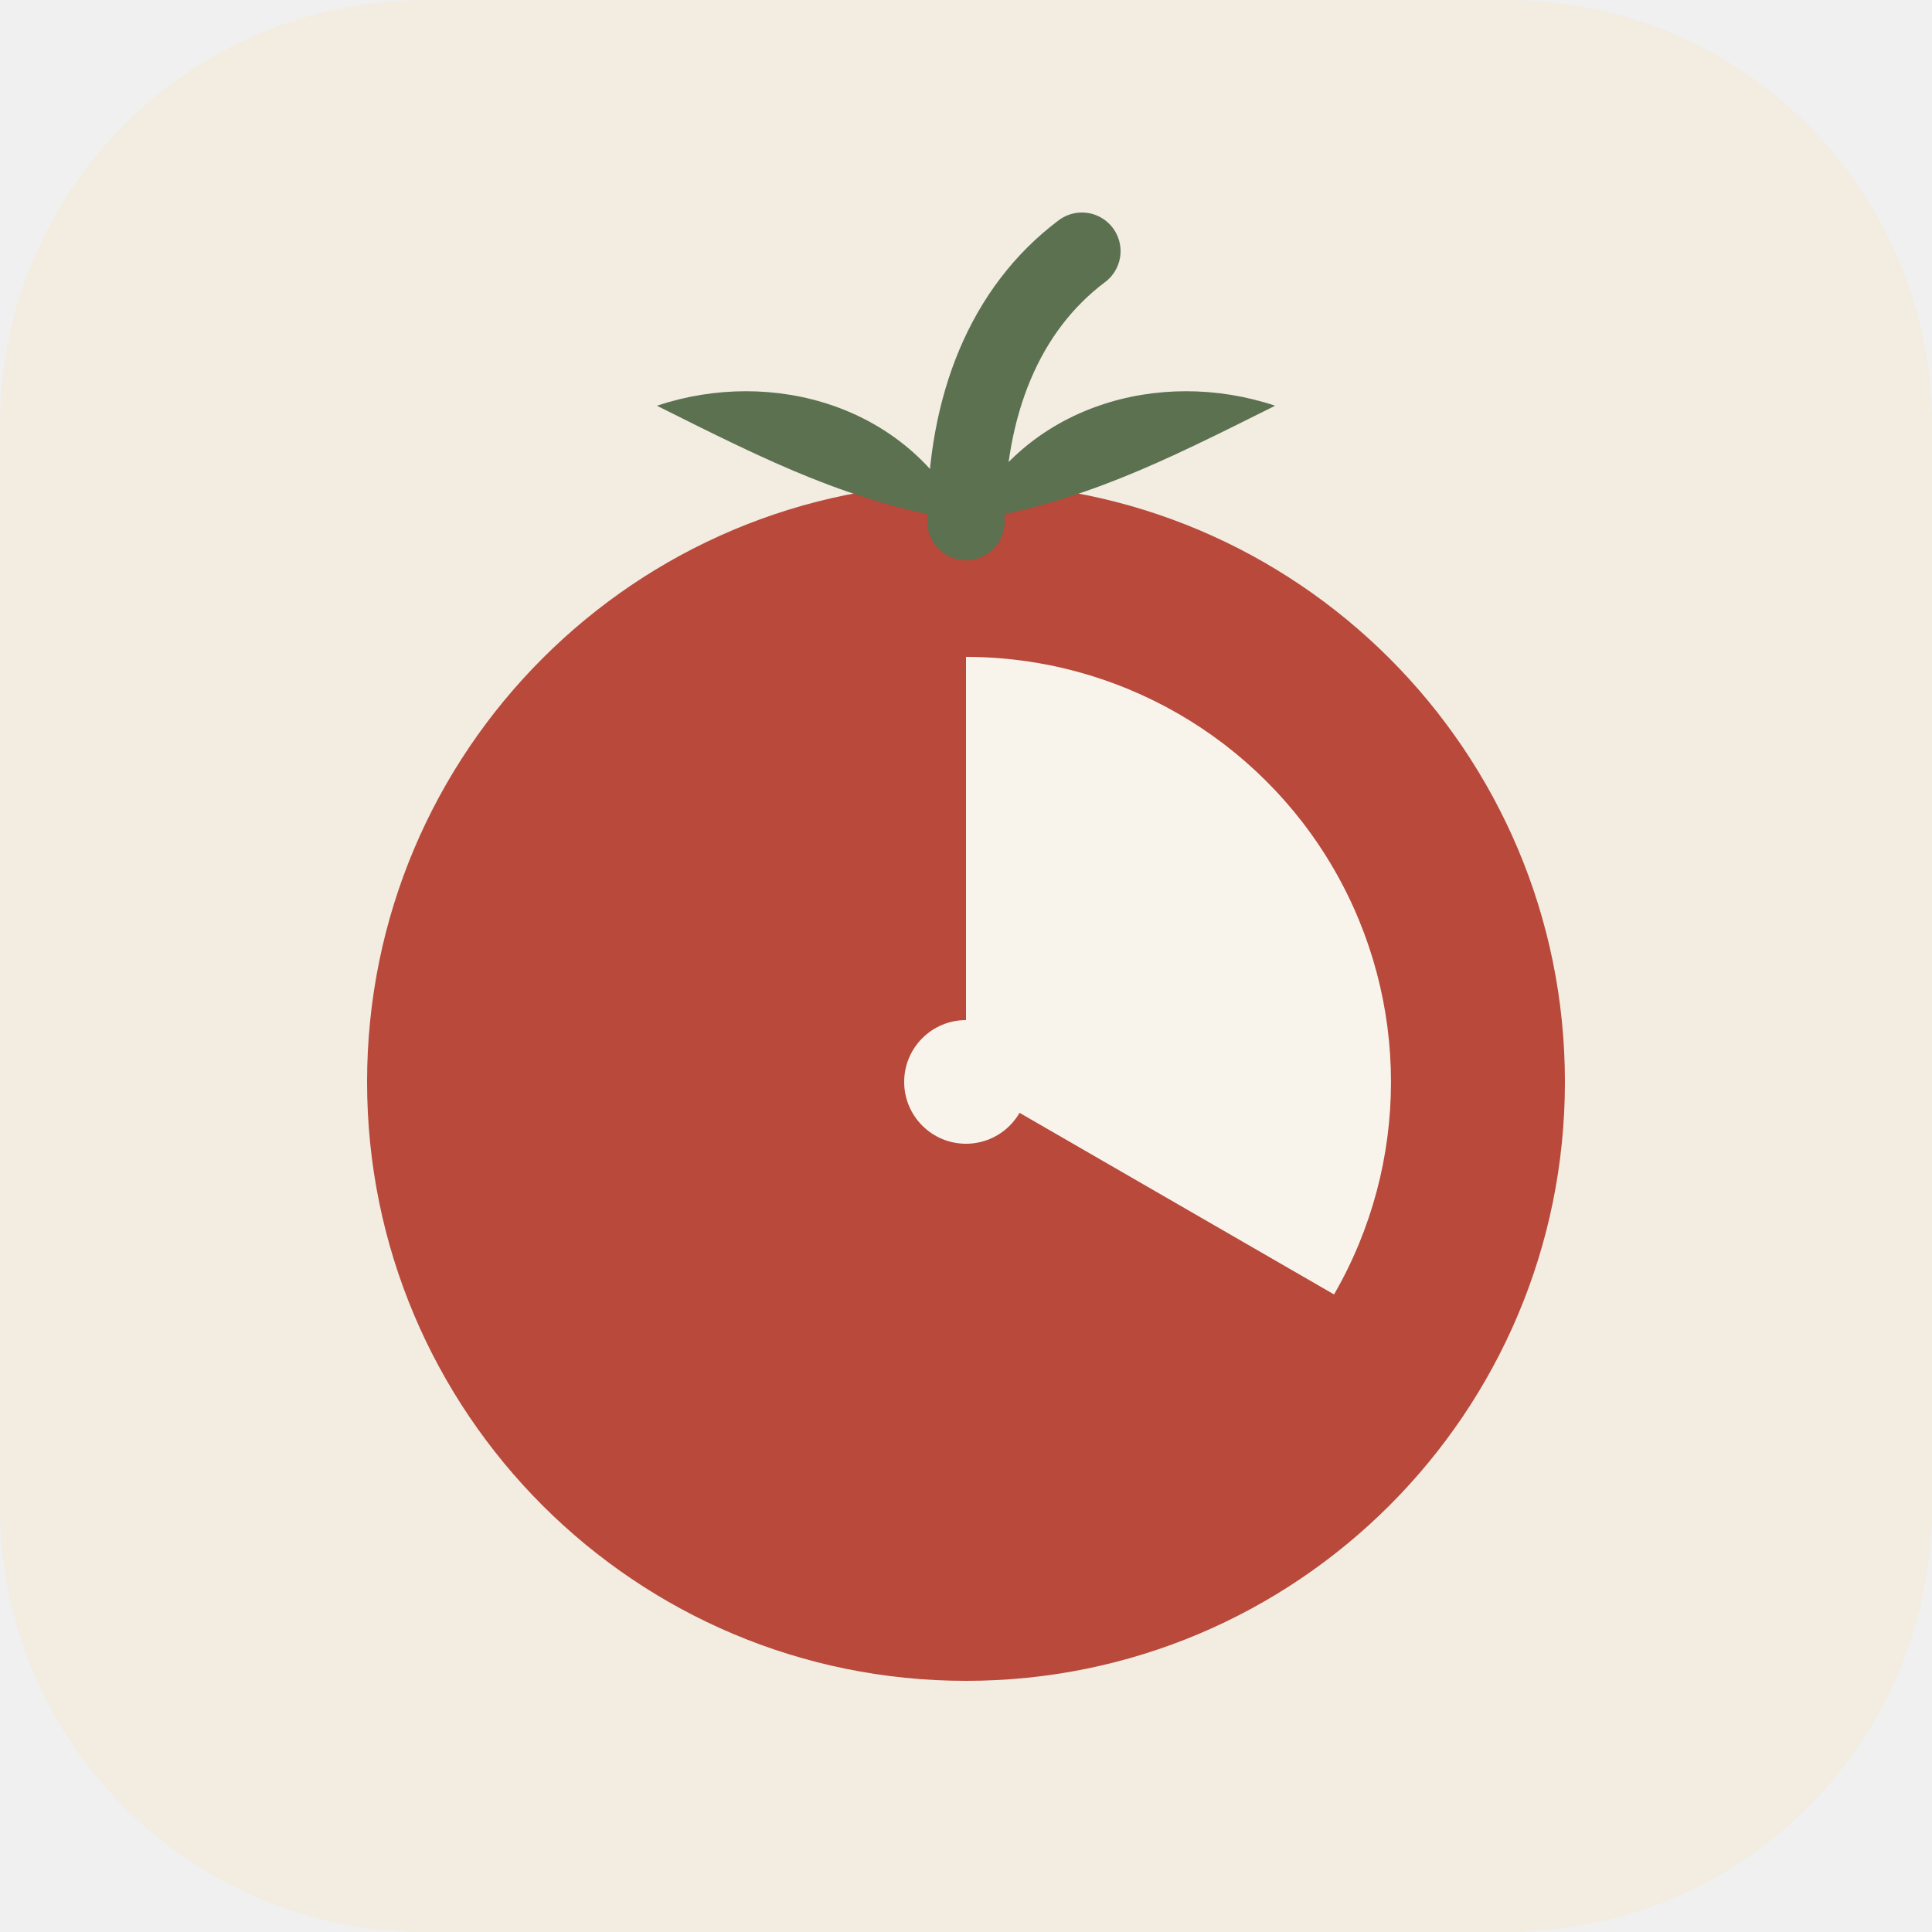
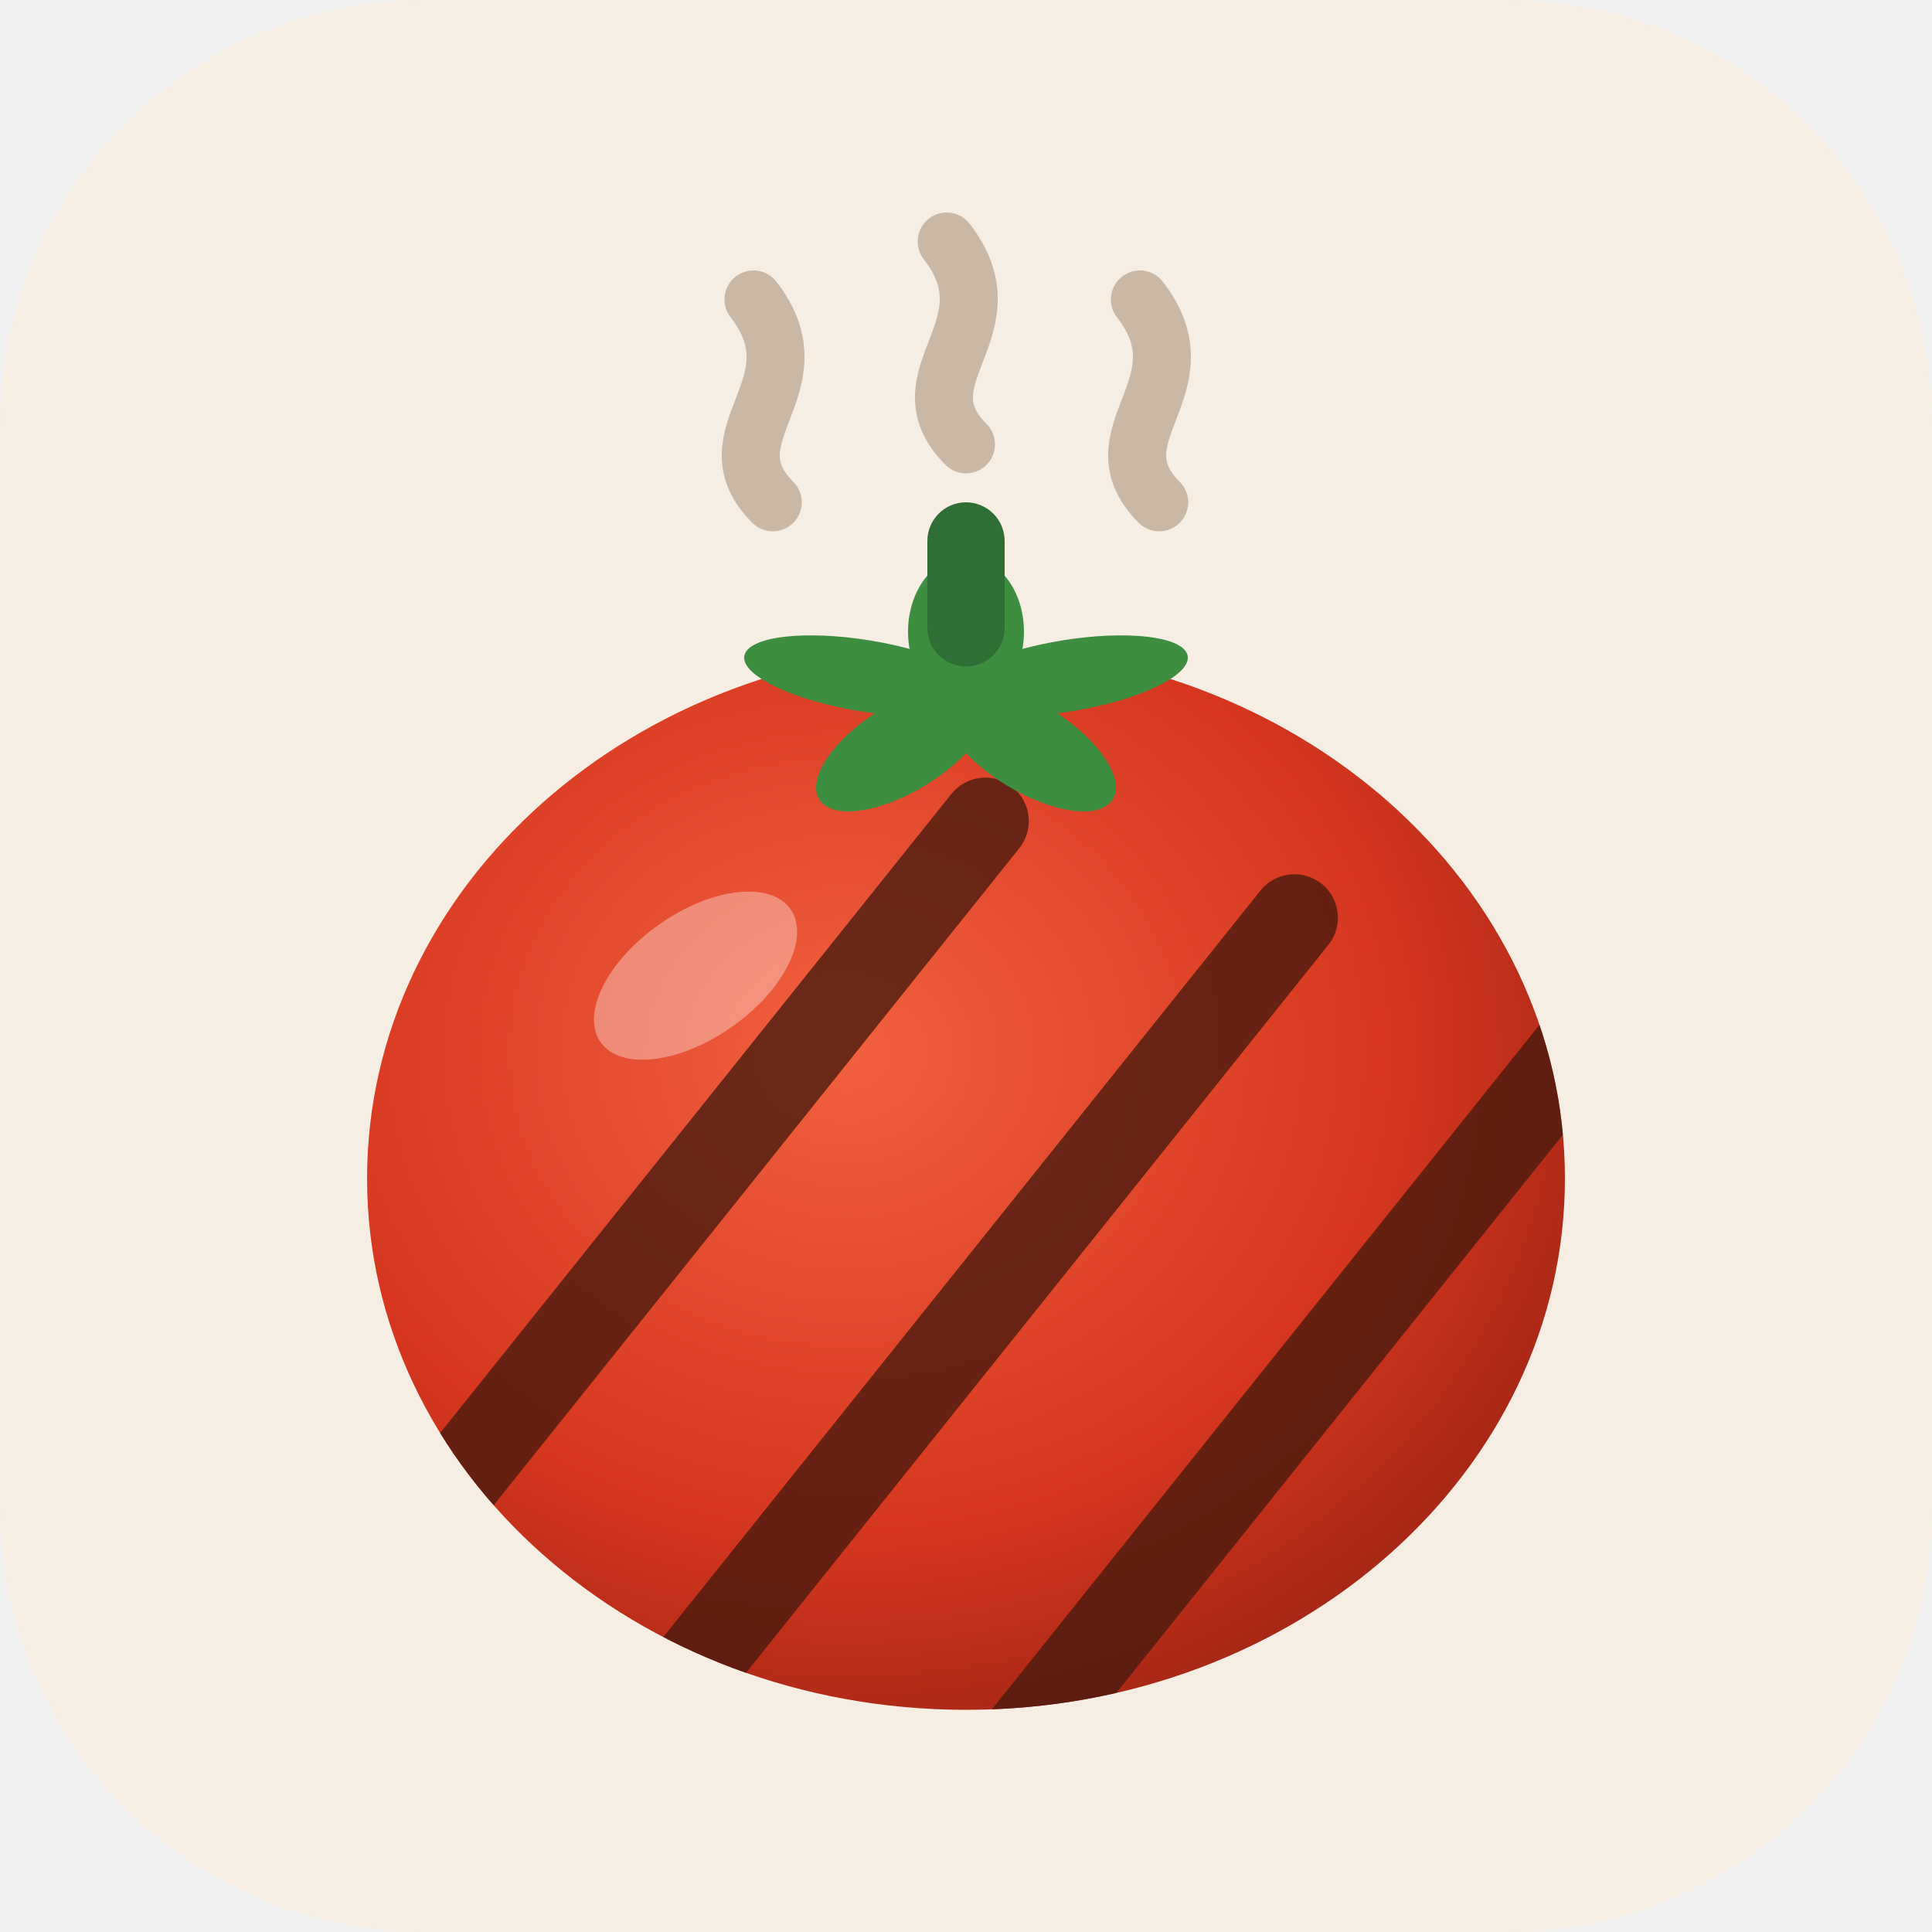
- <svg xmlns="http://www.w3.org/2000/svg" viewBox="0 0 100 100">
-   <rect width="100" height="100" rx="22" fill="#f2ece1" />
-   <circle cx="50" cy="56" r="31" fill="#b8493b" />
-   <path d="M50 56 L50 34 A22 22 0 0 1 69.05 67 Z" fill="#f8f4ec" />
-   <circle cx="50" cy="56" r="3.2" fill="#f8f4ec" />
-   <path d="M50 27 C47 21 40 19 34 21 C40 24 44 26 50 27 C56 26 60 24 66 21 C60 19 53 21 50 27 Z" fill="#5b7150" />
-   <path d="M50 27 C50 21 52 16 56 13" stroke="#5b7150" stroke-width="4" fill="none" stroke-linecap="round" />
+ <svg xmlns="http://www.w3.org/2000/svg" viewBox="0 0 200 200">
+   <defs>
+     <radialGradient id="g" cx="40%" cy="38%" r="70%">
+       <stop offset="0" stop-color="#F2603F" />
+       <stop offset=".65" stop-color="#D6361F" />
+       <stop offset="1" stop-color="#9E2414" />
+     </radialGradient>
+     <clipPath id="c">
+       <ellipse cx="100" cy="122" rx="62" ry="55" />
+     </clipPath>
+   </defs>
+   <rect width="200" height="200" rx="44" fill="#F6EDE3" />
+   <g fill="none" stroke="#C9B8A6" stroke-width="6" stroke-linecap="round">
+     <path d="M80 52c-7-7 5-12-2-21" />
+     <path d="M100 46c-7-7 5-12-2-21" />
+     <path d="M120 52c-7-7 5-12-2-21" />
+   </g>
+   <ellipse cx="100" cy="122" rx="62" ry="55" fill="url(#g)" />
+   <g clip-path="url(#c)" stroke="#4A1A0E" stroke-width="9" stroke-linecap="round" opacity=".8">
+     <line x1="30" y1="175" x2="102" y2="85" />
+     <line x1="62" y1="185" x2="134" y2="95" />
+     <line x1="94" y1="195" x2="166" y2="105" />
+   </g>
+   <ellipse cx="72" cy="101" rx="12" ry="6.5" fill="#fff" opacity=".35" transform="rotate(-35 72 101)" />
+   <g transform="translate(100 72) scale(1 .6)" fill="#3E8E41">
+     <ellipse cx="0" cy="-11" rx="6" ry="13" />
+     <ellipse cx="0" cy="-11" rx="6" ry="13" transform="rotate(72)" />
+     <ellipse cx="0" cy="-11" rx="6" ry="13" transform="rotate(144)" />
+     <ellipse cx="0" cy="-11" rx="6" ry="13" transform="rotate(216)" />
+     <ellipse cx="0" cy="-11" rx="6" ry="13" transform="rotate(288)" />
+   </g>
+   <rect x="96" y="52" width="8" height="17" rx="4" fill="#2F6E35" />
</svg>
